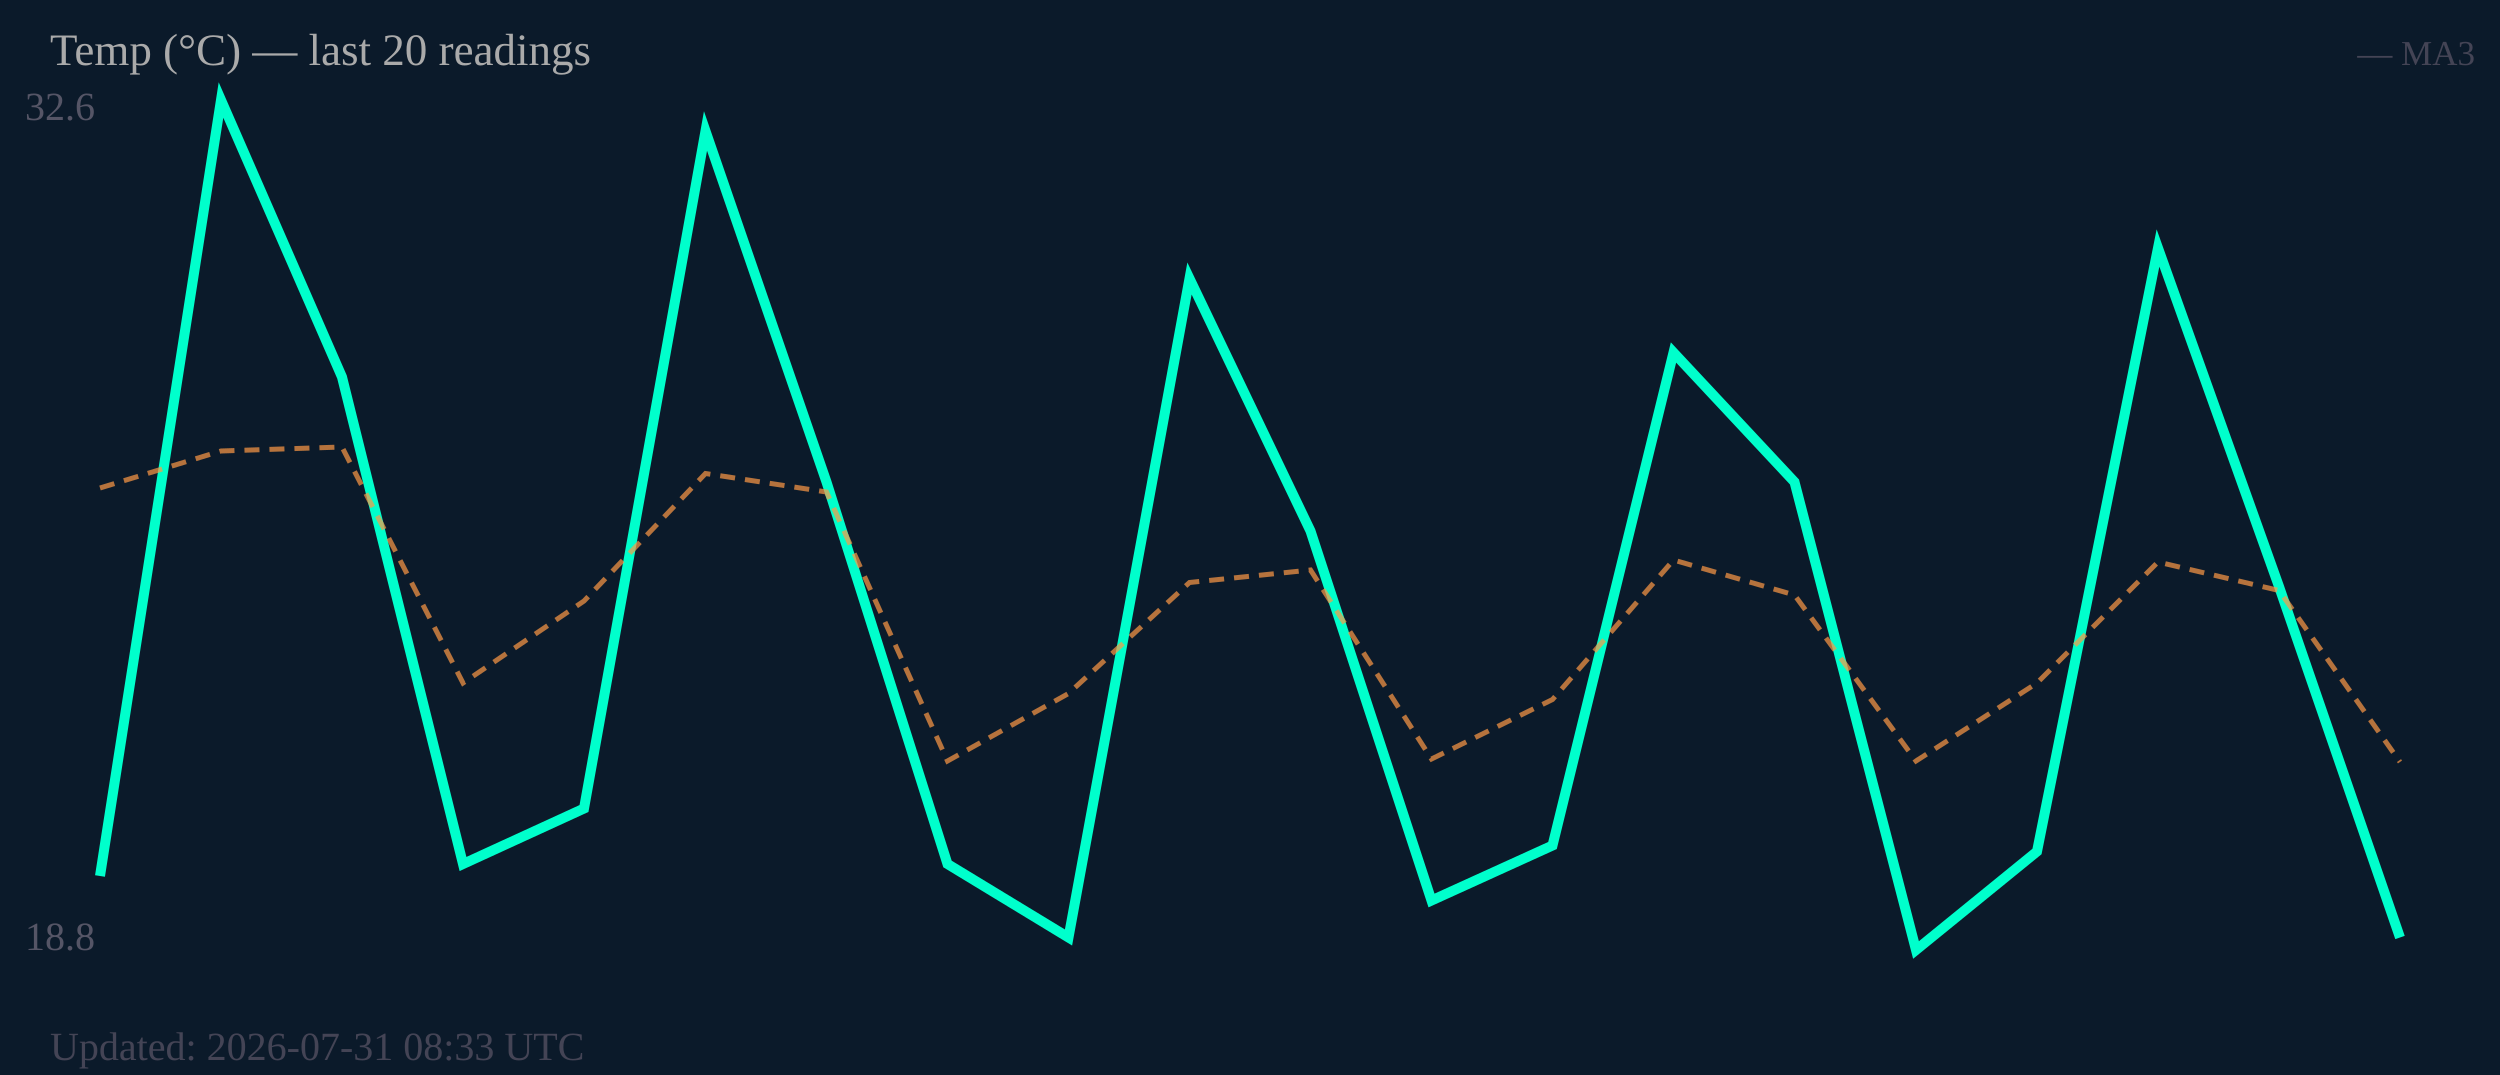
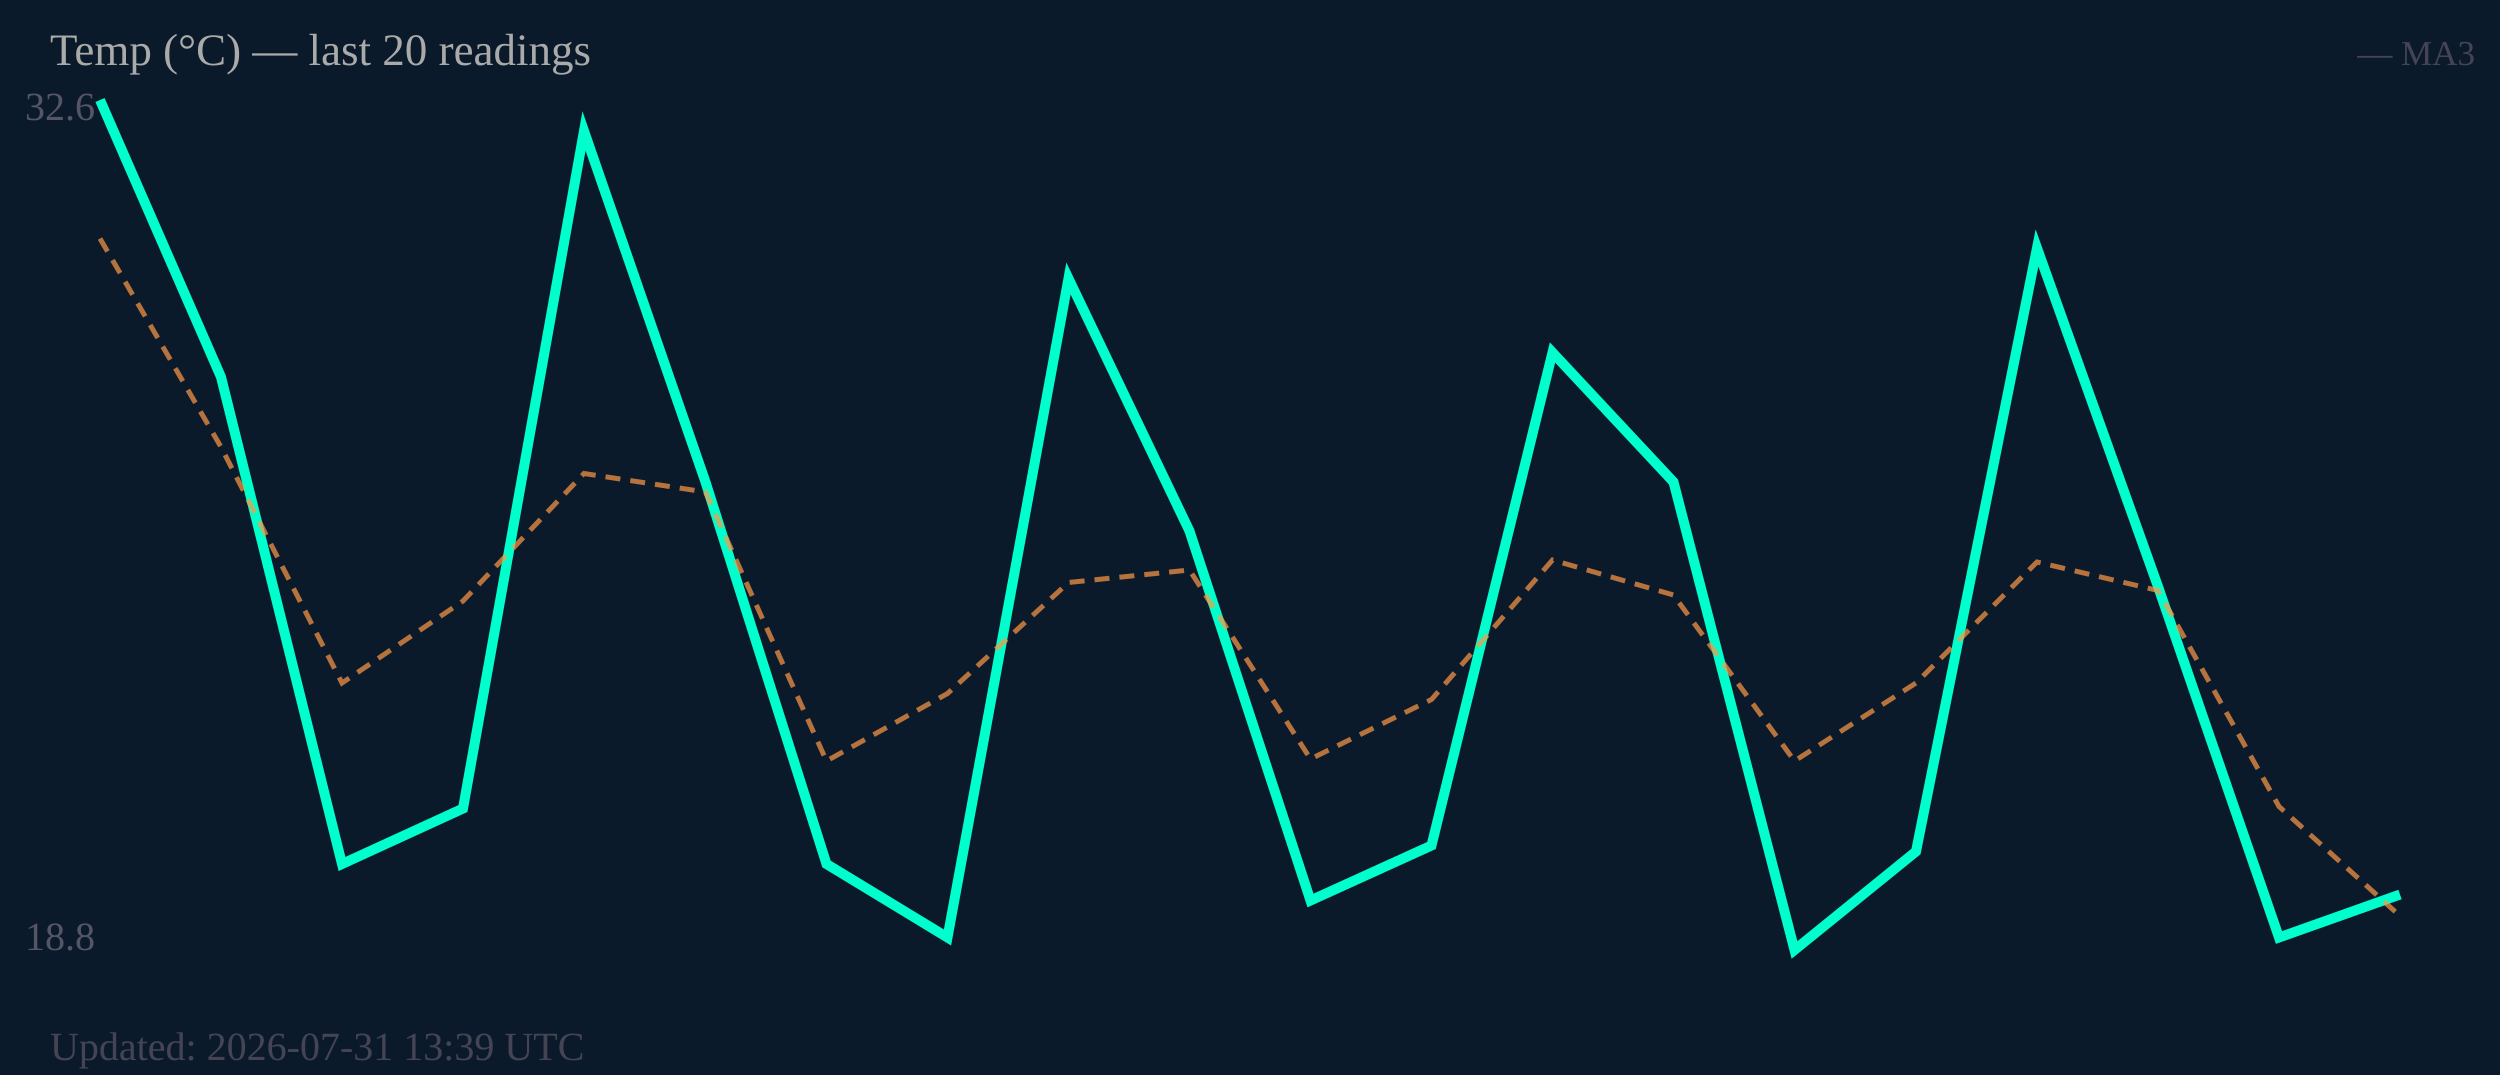
<svg xmlns="http://www.w3.org/2000/svg" width="500" height="215" viewBox="0 0 500 215">
  <rect width="500" height="215" fill="#0b1a2a" />
  <text x="5" y="24" font-size="8" fill="#556">32.6</text>
  <text x="5" y="190" font-size="8" fill="#556">18.8</text>
-   <polyline fill="none" stroke="#00ffcc" stroke-width="2" points="20.0,175.2 44.2,20.0 68.4,75.4 92.6,172.8 116.8,161.7 141.1,26.2 165.3,96.4 189.5,172.8 213.7,187.5 237.9,55.7 262.1,106.2 286.3,180.1 310.5,169.1 334.7,70.5 358.9,96.4 383.2,190.0 407.4,170.3 431.6,49.6 455.8,117.3 480.0,187.5" />
-   <polyline fill="none" stroke="#ff9944" stroke-width="1" stroke-dasharray="3,2" opacity="0.7" points="20.0,97.6 44.2,90.2 68.4,89.4 92.6,136.6 116.8,120.2 141.1,94.7 165.3,98.4 189.5,152.2 213.7,138.7 237.9,116.5 262.1,114.0 286.3,151.8 310.5,139.9 334.7,112.0 358.9,119.0 383.2,152.2 407.4,136.6 431.6,112.4 455.8,118.1 480.0,152.4" />
+   <polyline fill="none" stroke="#00ffcc" stroke-width="2" points="20.0,20.0 44.2,75.4 68.4,172.8 92.6,161.7 116.8,26.2 141.1,96.4 165.3,172.8 189.5,187.5 213.7,55.7 237.9,106.2 262.1,180.1 286.3,169.1 310.5,70.5 334.7,96.4 358.9,190.0 383.2,170.3 407.4,49.6 431.6,117.3 455.8,187.5 480.0,178.9" />
+   <polyline fill="none" stroke="#ff9944" stroke-width="1" stroke-dasharray="3,2" opacity="0.7" points="20.0,47.7 44.2,89.4 68.4,136.6 92.6,120.2 116.8,94.7 141.1,98.4 165.3,152.2 189.5,138.7 213.7,116.5 237.9,114.0 262.1,151.8 286.3,139.9 310.5,112.0 334.7,119.0 358.9,152.2 383.2,136.6 407.4,112.4 431.6,118.1 455.8,161.3 480.0,183.2" />
  <text x="10" y="13" font-size="9" fill="#aaa">Temp (°C) — last 20 readings</text>
  <text x="495" y="13" font-size="7" fill="#445" text-anchor="end">— MA3</text>
-   <text x="10" y="212" font-size="8" fill="#445">Updated: 2026-07-31 08:33 UTC</text>
+   <text x="10" y="212" font-size="8" fill="#445">Updated: 2026-07-31 13:39 UTC</text>
</svg>
